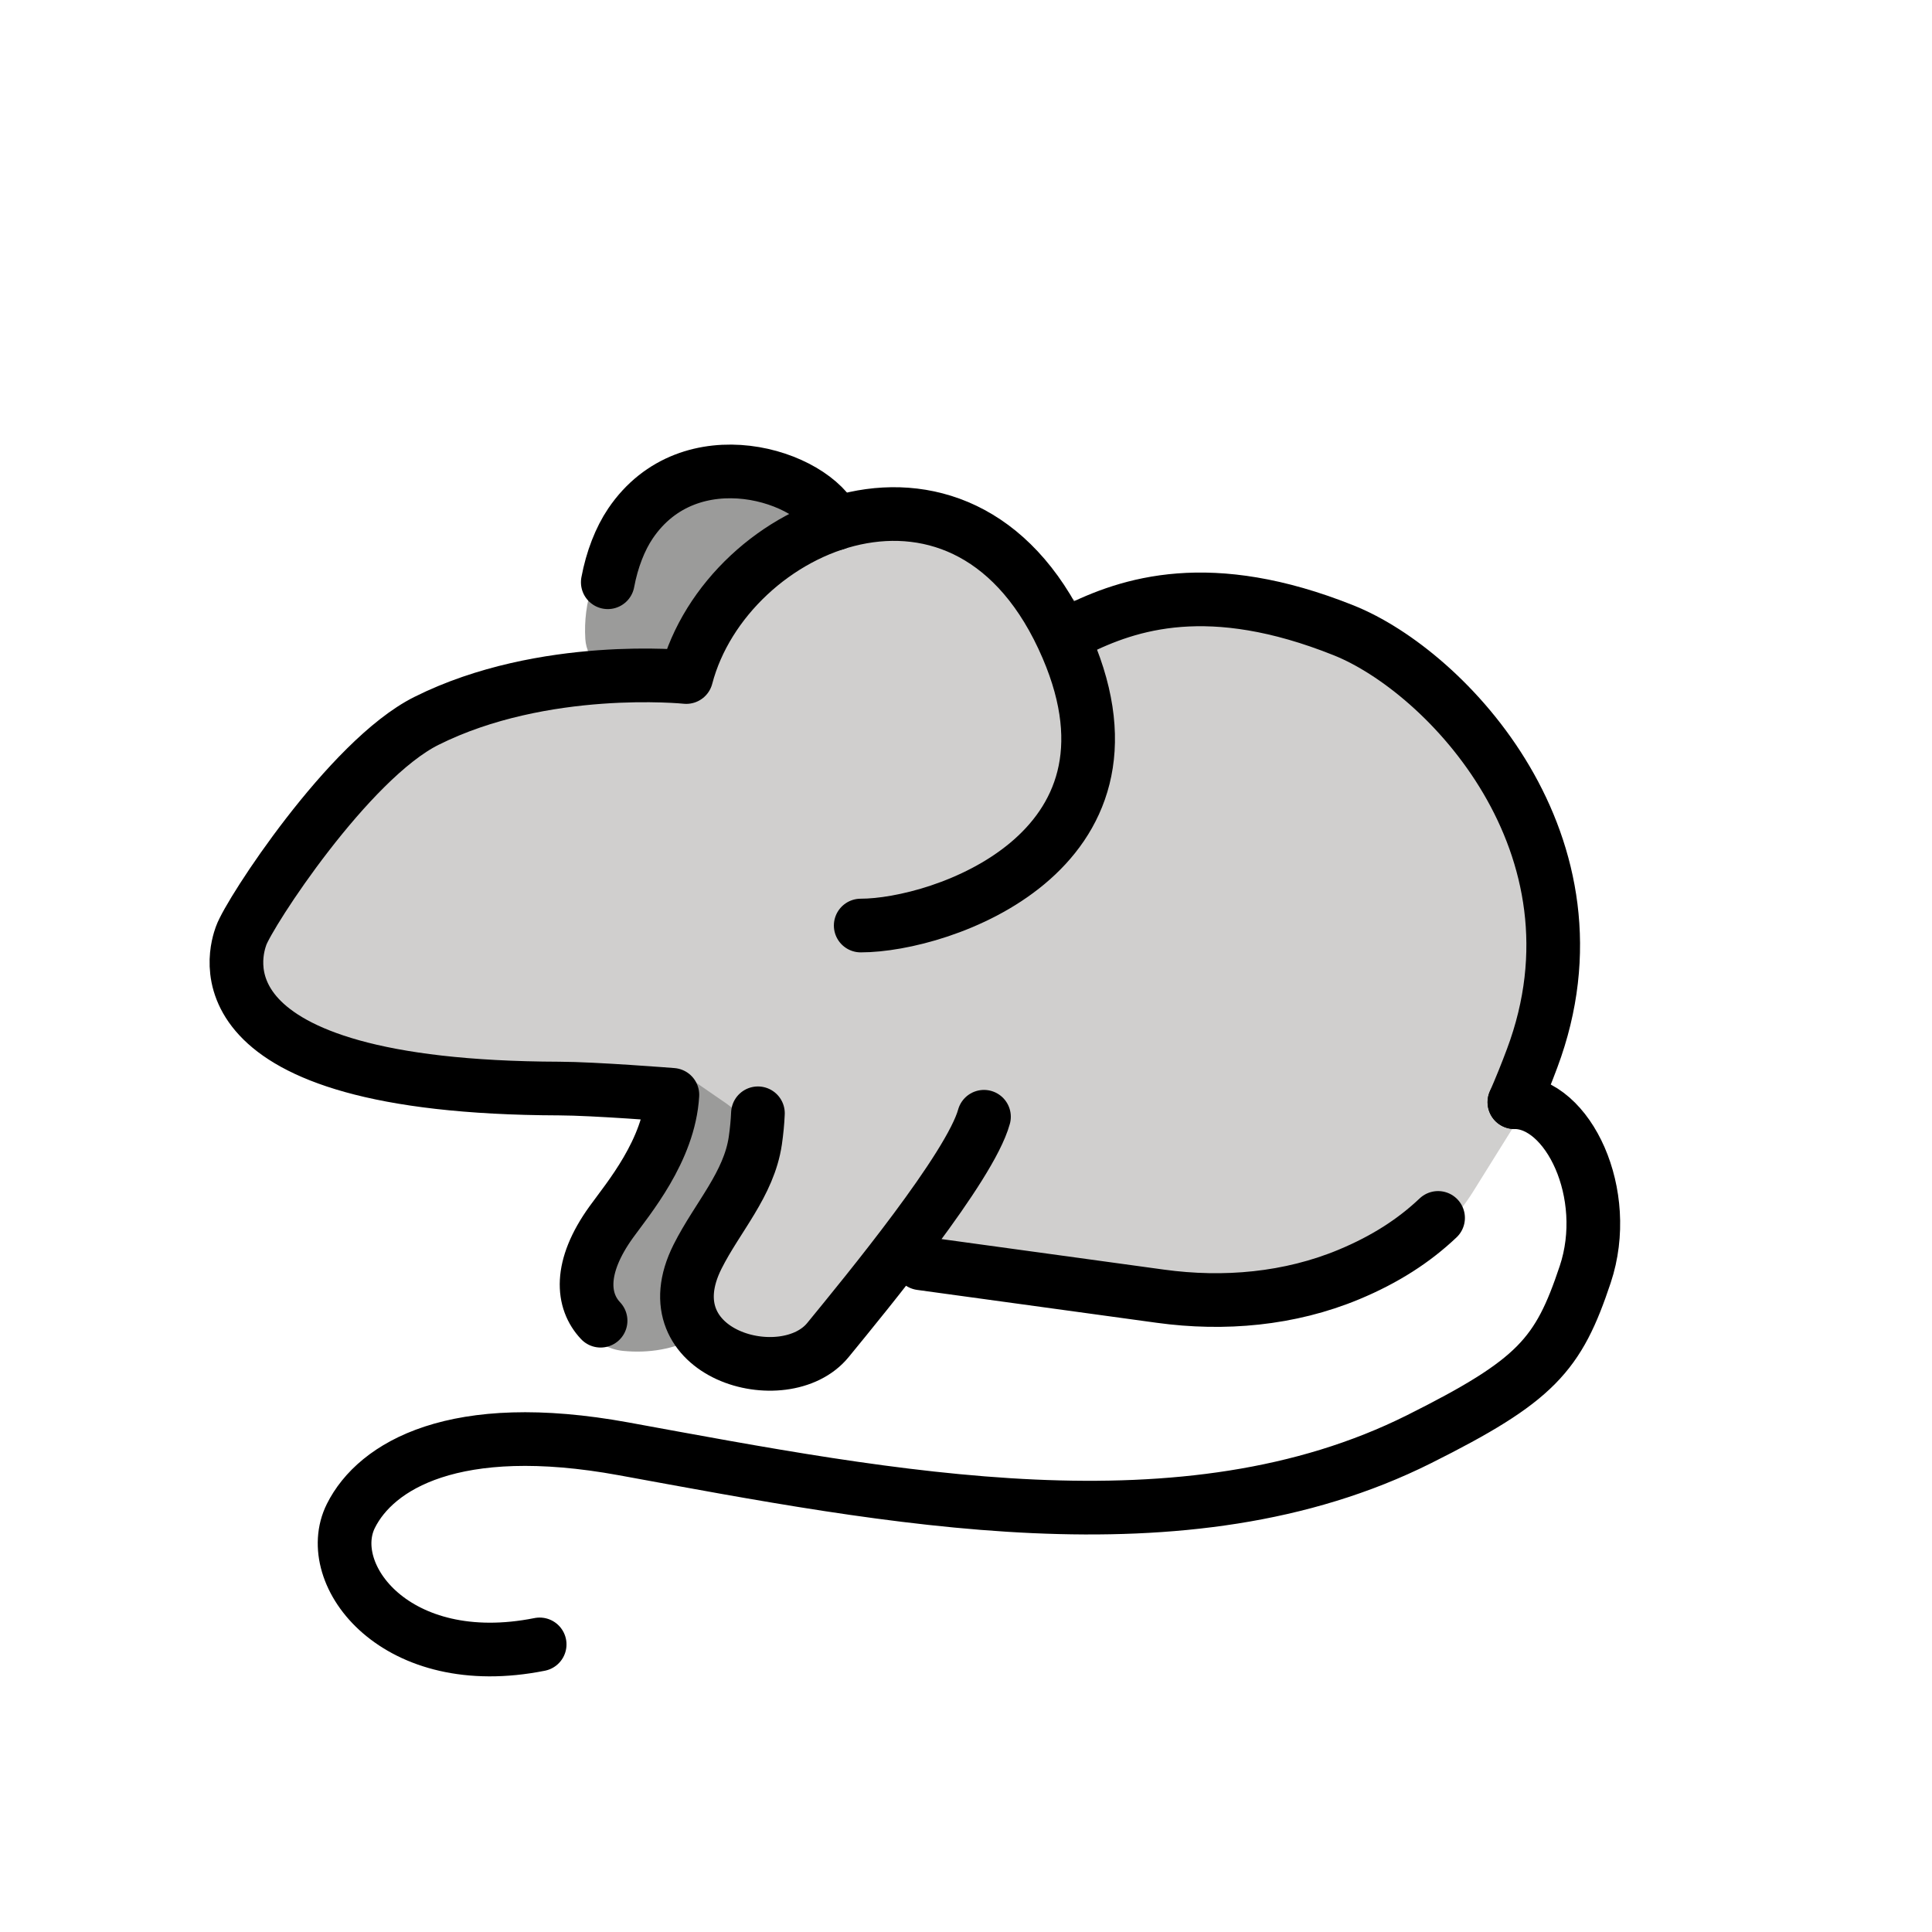
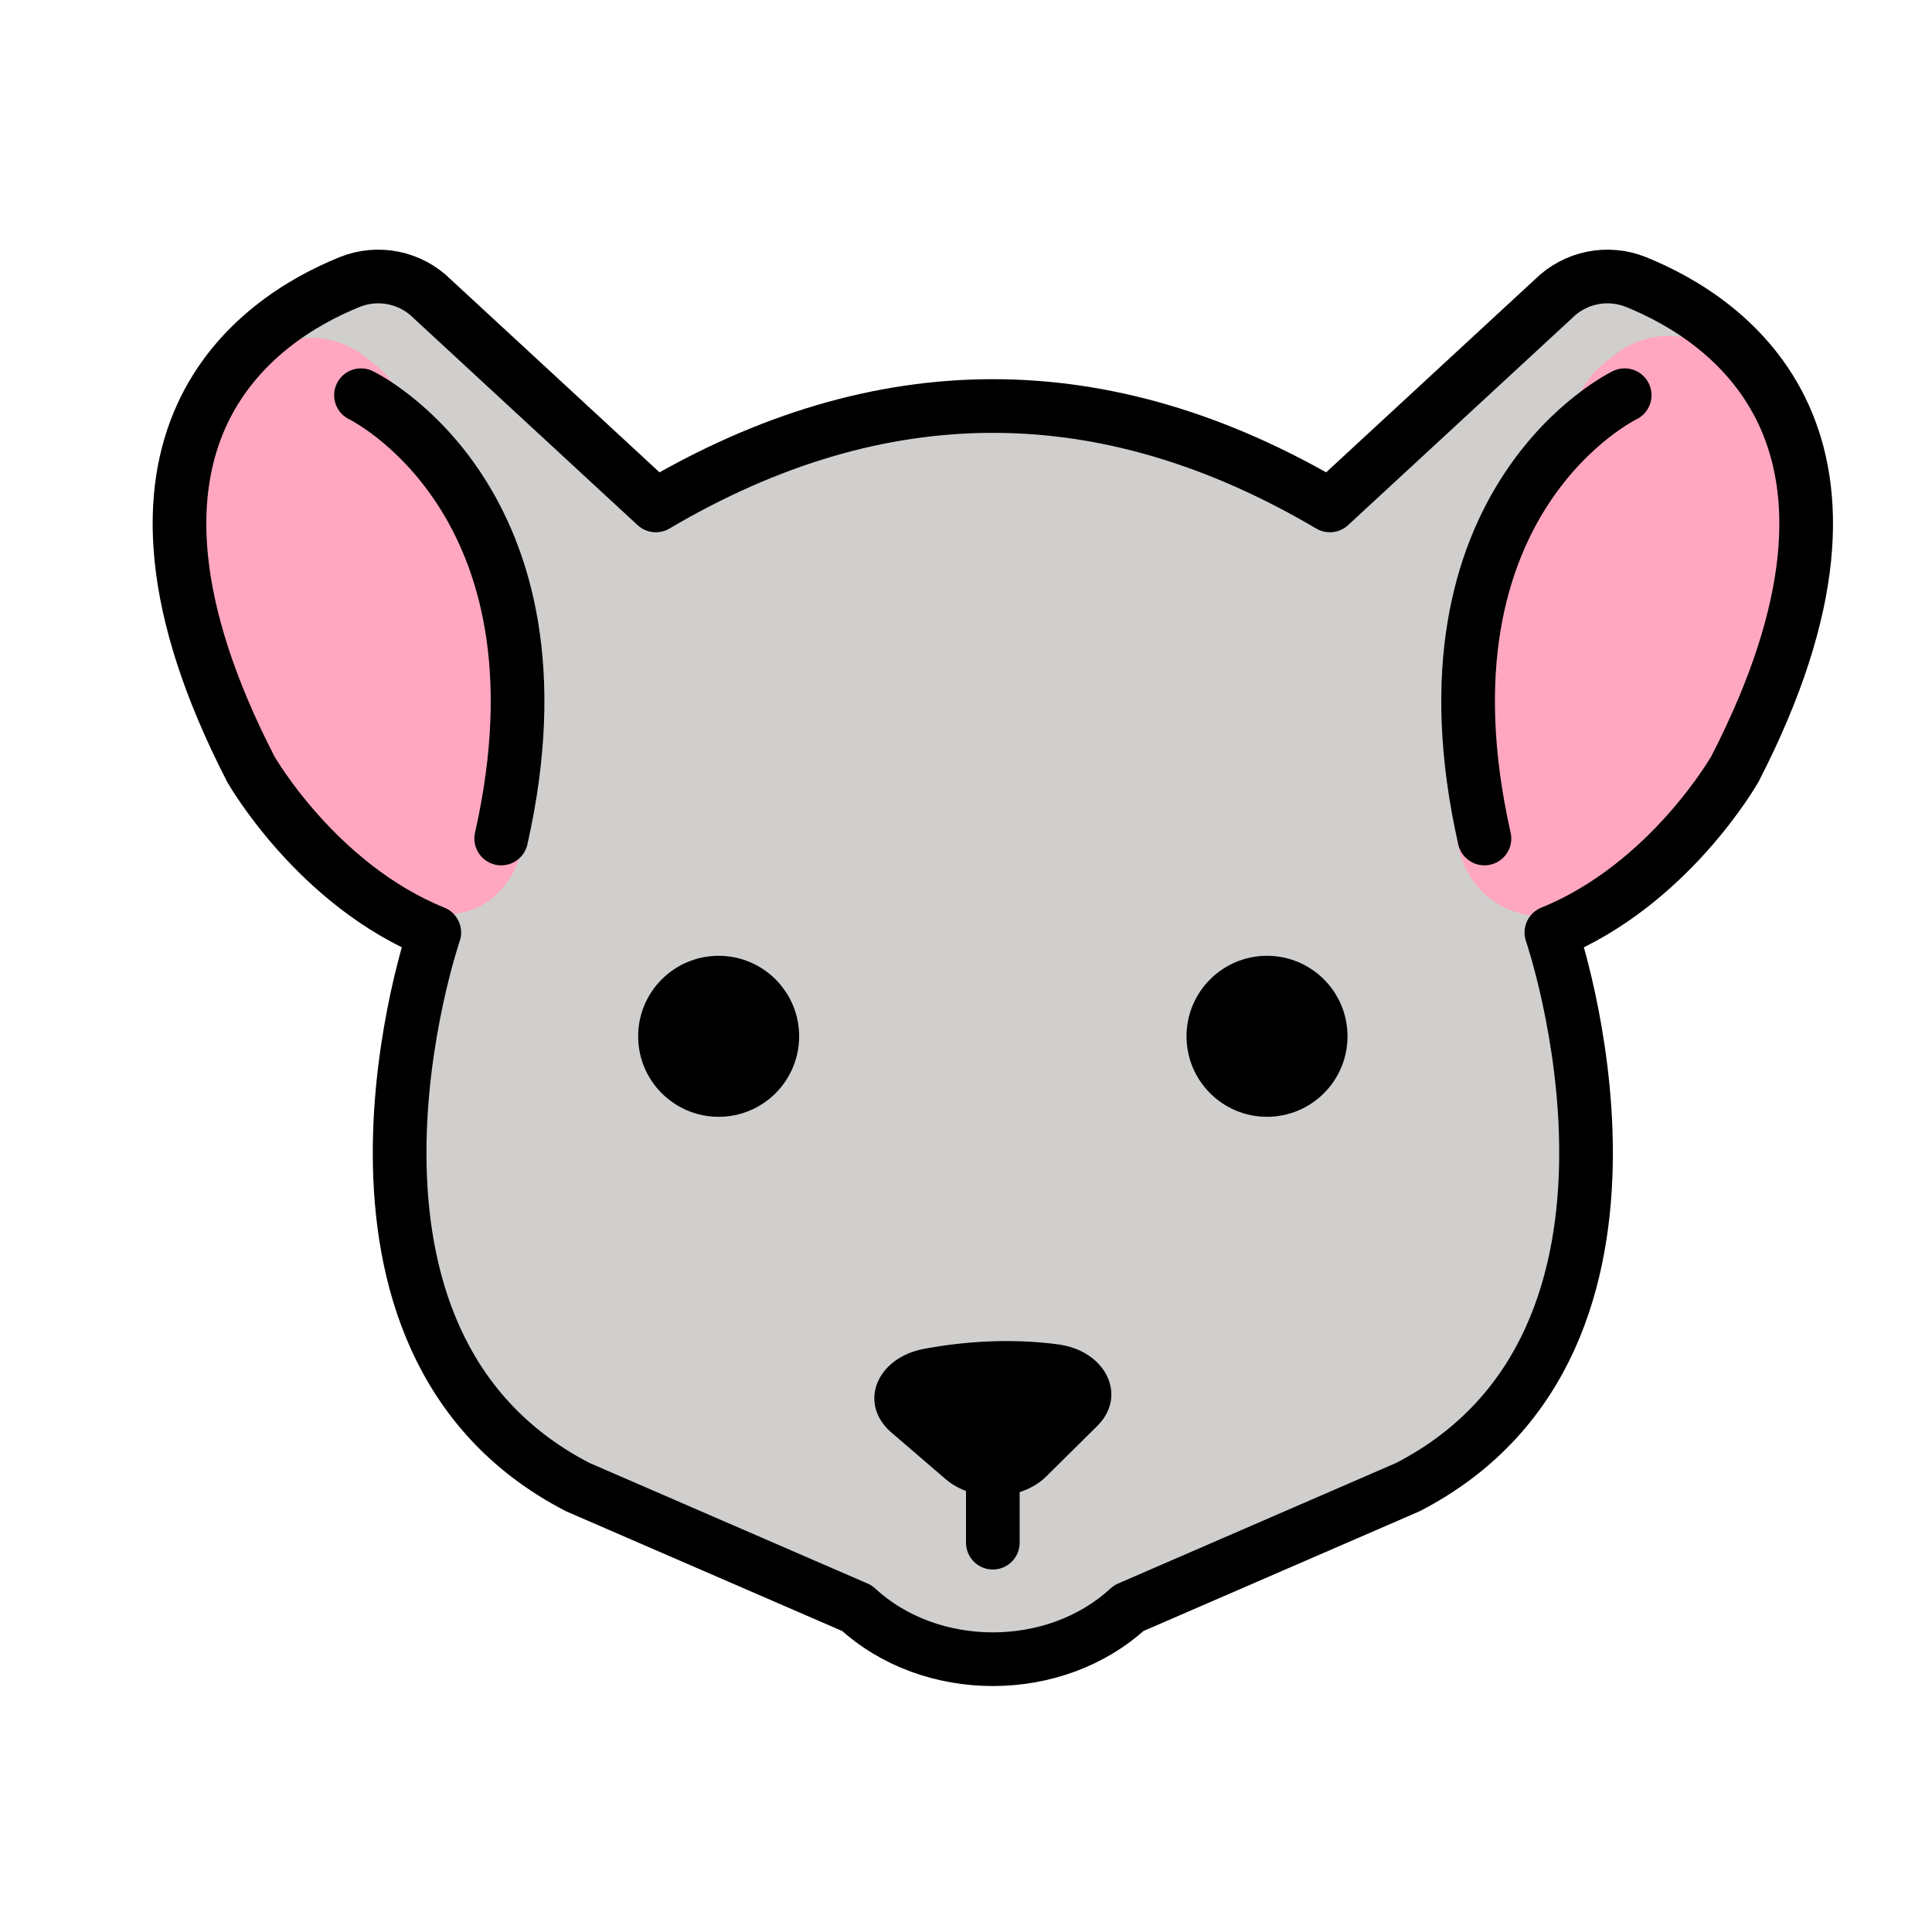
<svg xmlns="http://www.w3.org/2000/svg" viewBox="0 0 72 72" role="img" aria-label="mouse / 老鼠">
-   <path fill="#9b9b9a" d="m30.507 19.701l-.575-.586a2.97 2.97 0 0 0-2.21-.89l-1.897.058a2.97 2.97 0 0 0-2.192 1.069l-.596.717a5.34 5.34 0 0 0-1.224 3.745a1.473 1.473 0 0 0 1.595 1.374l5.234-.45a2.969 2.969 0 0 0 1.865-5.036Zm-6.243 22.006l-.198.565a2.1 2.1 0 0 1-.287.544l-1.4 1.917c-.58.795-.92 1.74-.978 2.722l-.04.668c-.03.512.127 1.017.442 1.42c.35.447.863.749 1.427.802c.965.091 1.879-.062 2.733-.507l2.652-1.862c.23-.16.424-.366.573-.604l2.335-3.72c.158-.25.26-.532.302-.825l.055-.394a2.104 2.104 0 0 0-2.297-2.386l-2.617.268a2 2 0 0 1-.365.005l-.202-.014a2.104 2.104 0 0 0-2.135 1.401" />
-   <path fill="#d0cfce" d="m33.52 19.265l-1.369.062a10.54 10.54 0 0 0-4.352 2.06l-.733.584a2 2 0 0 0-.511.607l-.688 1.253a2.02 2.02 0 0 1-1.553 1.035l-1.463.158a20 20 0 0 0-3.151.6l-3.622.996a3.1 3.1 0 0 0-.955.448a17.3 17.3 0 0 0-4.4 4.447l-.4.587a10.3 10.3 0 0 0-1.416 3.047l-.071.256a2.02 2.02 0 0 0 .362 1.795a4.87 4.87 0 0 0 2.811 1.74l3.743.789c.5.105 1.01.156 1.52.153l7.273-.053c.414-.003.819.121 1.16.356l1.382.952l.347.265c.762.582 1.01 1.62.592 2.483l-.914 1.892a2 2 0 0 0-.136.369l-.443 1.695a2.019 2.019 0 0 0 2.854 2.317l3.845-2.474c1.573-.886 3.518-.747 5.31-.52l1.9.241q.145.018.286.057l.282.079a17.43 17.43 0 0 0 11.26-.665q.15-.062.289-.146a7.16 7.16 0 0 0 2.34-2.322l1.479-2.372q.095-.152.162-.32l.564-1.416q.089-.22.123-.455l.343-2.351a12.47 12.47 0 0 0-1.38-7.754a17 17 0 0 0-1.757-2.624l-1.653-2.032a6.97 6.97 0 0 0-4.117-2.452l-.495-.093a19.9 19.9 0 0 0-7.006-.061a2.02 2.02 0 0 1-1.657-.461a11.3 11.3 0 0 0-3.754-2.141l-2.232-.61" />
-   <g fill="none" stroke="#000" stroke-linecap="round" stroke-linejoin="round" stroke-width="2">
-     <path d="M53.593 45.388c-.889.843-1.964 1.543-3.322 2.108c-2.21.92-4.653 1.136-7.026.81l-8.931-1.226m5.763-23.588c2-1 5-2 10 0c3.828 1.531 10 8 7.02 15.95a32 32 0 0 1-.66 1.633m-19.767.543c-.515 1.874-4.37 6.554-5.815 8.321c-1.607 1.967-6.7.553-4.858-3.11c.738-1.468 1.914-2.696 2.152-4.322q.076-.528.097-1.018" />
-     <path d="M22.382 49.219c-.69-.73-.826-1.977.399-3.678c.617-.858 2.155-2.664 2.277-4.74c0 0-2.908-.23-4.216-.234c-13.839-.042-12.042-5.166-11.858-5.69c.299-.854 4.015-6.565 6.905-8.01c4.37-2.185 9.686-1.636 9.686-1.636c1.502-5.74 10.524-9.671 14.201-1.092c3.277 7.647-4.7 10.353-7.7 10.353m24.361 6.582c2 0 3.64 3.418 2.64 6.418s-1.822 3.957-6.192 6.142c-8.74 4.37-19.663 2.185-29.644.36c-6.311-1.154-9.236.64-10.164 2.498c-1.093 2.185 1.68 5.86 7.035 4.79" />
-     <path d="M22.65 21.699c.158-.852.464-1.625.843-2.186c2.206-3.269 6.834-1.815 7.642 0" />
-   </g>
+   <path fill="#d0cfce" d="m21.79 17.07l-5.552-5.515c-1.054-.885-2.464-.551-3.801-.229l-.129.03c-.97.235-1.68.758-2.284 1.552l-2.175 3.254c-.7.921-.617 2.164-.454 3.31l.714 5.176c.093.653.334 1.277.704 1.823l2.964 4.198c.329.486.753.9 1.247 1.216l.627.4c1.458.935 4.531 1.709 2.202 5.126l-.55 4.21c-.083.505-.096 1.638 0 2.141l.825 5.069c.138.72.599 1.817 1.069 2.381l1.923 2.168c.414.496 1.091.964 1.678 1.233l10.145 4.541l3.104 1.545c.669.33 1.324.958 2.069.915l.79-.044a4.3 4.3 0 0 0 1.688-.449l2.589-1.29q.104-.053.21-.098l9.785-4.244c.343-.149.666-.342.96-.574l3.135-2.474c.78-.616 2.241-3.527 2.459-4.497l.422-3.92c.113-.507.135-1.03.064-1.544l-.588-7.204c-.212-1.521.3-.783 1.505-1.736l.748-.591c.344-.273.645-.596.893-.96l3.992-5.86c.346-.509.58-1.085.686-1.691l.891-5.086a4.3 4.3 0 0 0-.164-2.137l-.972-2.872a4.33 4.33 0 0 0-1.728-2.233l-1.352-.886c-1.433-.94-2.789-.172-4.228.757l-1.31 1.003q-.315.204-.59.458l-3.873 3.701c-2.491 4.085-4.361 1.093-5.937.404l-3.197-1.002c-.463-.202-1.256-.566-1.76-.598h-7.308c-.537-.034-7.37 2.522-7.37 2.522c-1.181.543-2.629.686-3.537-.245c-.302-.31-.944-.915-1.23-1.154" />
+   <path fill="#ffa7c0" d="m60.18 13.217l-.382.302a3.2 3.2 0 0 0-.749.845l-4.283 6.984a3.23 3.23 0 0 0-.476 1.688v7.903c0 .568.144 1.126.432 1.615l.025.044c1.032 1.74 3.416 2.075 4.92.722l3.122-2.81a3.2 3.2 0 0 0 .715-.929l2.271-4.438a3.2 3.2 0 0 0 .333-1.097l.675-5.78a3.23 3.23 0 0 0-.277-1.731l-.614-1.325a3.2 3.2 0 0 0-.59-.867l-.776-.818a3.23 3.23 0 0 0-4.345-.308Zm-46.577.073l.382.302c.298.235.551.521.75.844l4.283 6.985a3.23 3.23 0 0 1 .476 1.688v7.903c0 .568-.145 1.125-.432 1.615l-.026.043c-1.031 1.74-3.227 1.833-4.73.48l-2.941-2.858a3.2 3.2 0 0 1-.715-.929l-2.192-3.988c-.176-.343-.288-.83-.332-1.212l-.693-5.776a3.23 3.23 0 0 1 .277-1.733l.182-1.371a3.2 3.2 0 0 1 .589-.867l.777-.818a3.23 3.23 0 0 1 4.345-.308" />
+   <circle cx="26.782" cy="38.62" r="3" />
+   <path fill="none" stroke="#000" stroke-linecap="round" stroke-linejoin="round" stroke-width="2" d="M37 54.469v3.022m5.062 2.442l10.408-4.514c10.572-5.464 5.345-20.667 5.345-20.667c4.395-1.782 6.84-6.092 6.84-6.092c6.34-12.319-.216-16.744-3.687-18.15a2.85 2.85 0 0 0-3.075.626l-8.333 7.7q-12.56-7.41-25.12 0l-8.333-7.7a2.85 2.85 0 0 0-3.076-.626c-3.47 1.406-10.027 5.831-3.686 18.15c0 0 2.445 4.31 6.84 6.092c0 0-5.227 15.203 5.344 20.667l10.41 4.514c2.74 2.534 7.382 2.534 10.123 0" />
+   <path fill="none" stroke="#000" stroke-linecap="round" stroke-linejoin="round" stroke-width="2" d="M13.453 14.728s8.077 3.872 5.226 16.521" />
+   <circle cx="47.218" cy="38.62" r="3" />
+   <path fill="none" stroke="#000" stroke-linecap="round" stroke-linejoin="round" stroke-width="2" d="M60.547 14.728S52.47 18.6 55.321 31.249" />
+   <path d="M34.449 50.265c1.417-.261 3.142-.405 4.971-.166c1.81.237 2.604 1.922 1.472 3.042l-1.9 1.88c-.94.93-2.732.978-3.751.102l-2.022-1.738c-1.242-1.067-.574-2.788 1.23-3.12" />
</svg>
